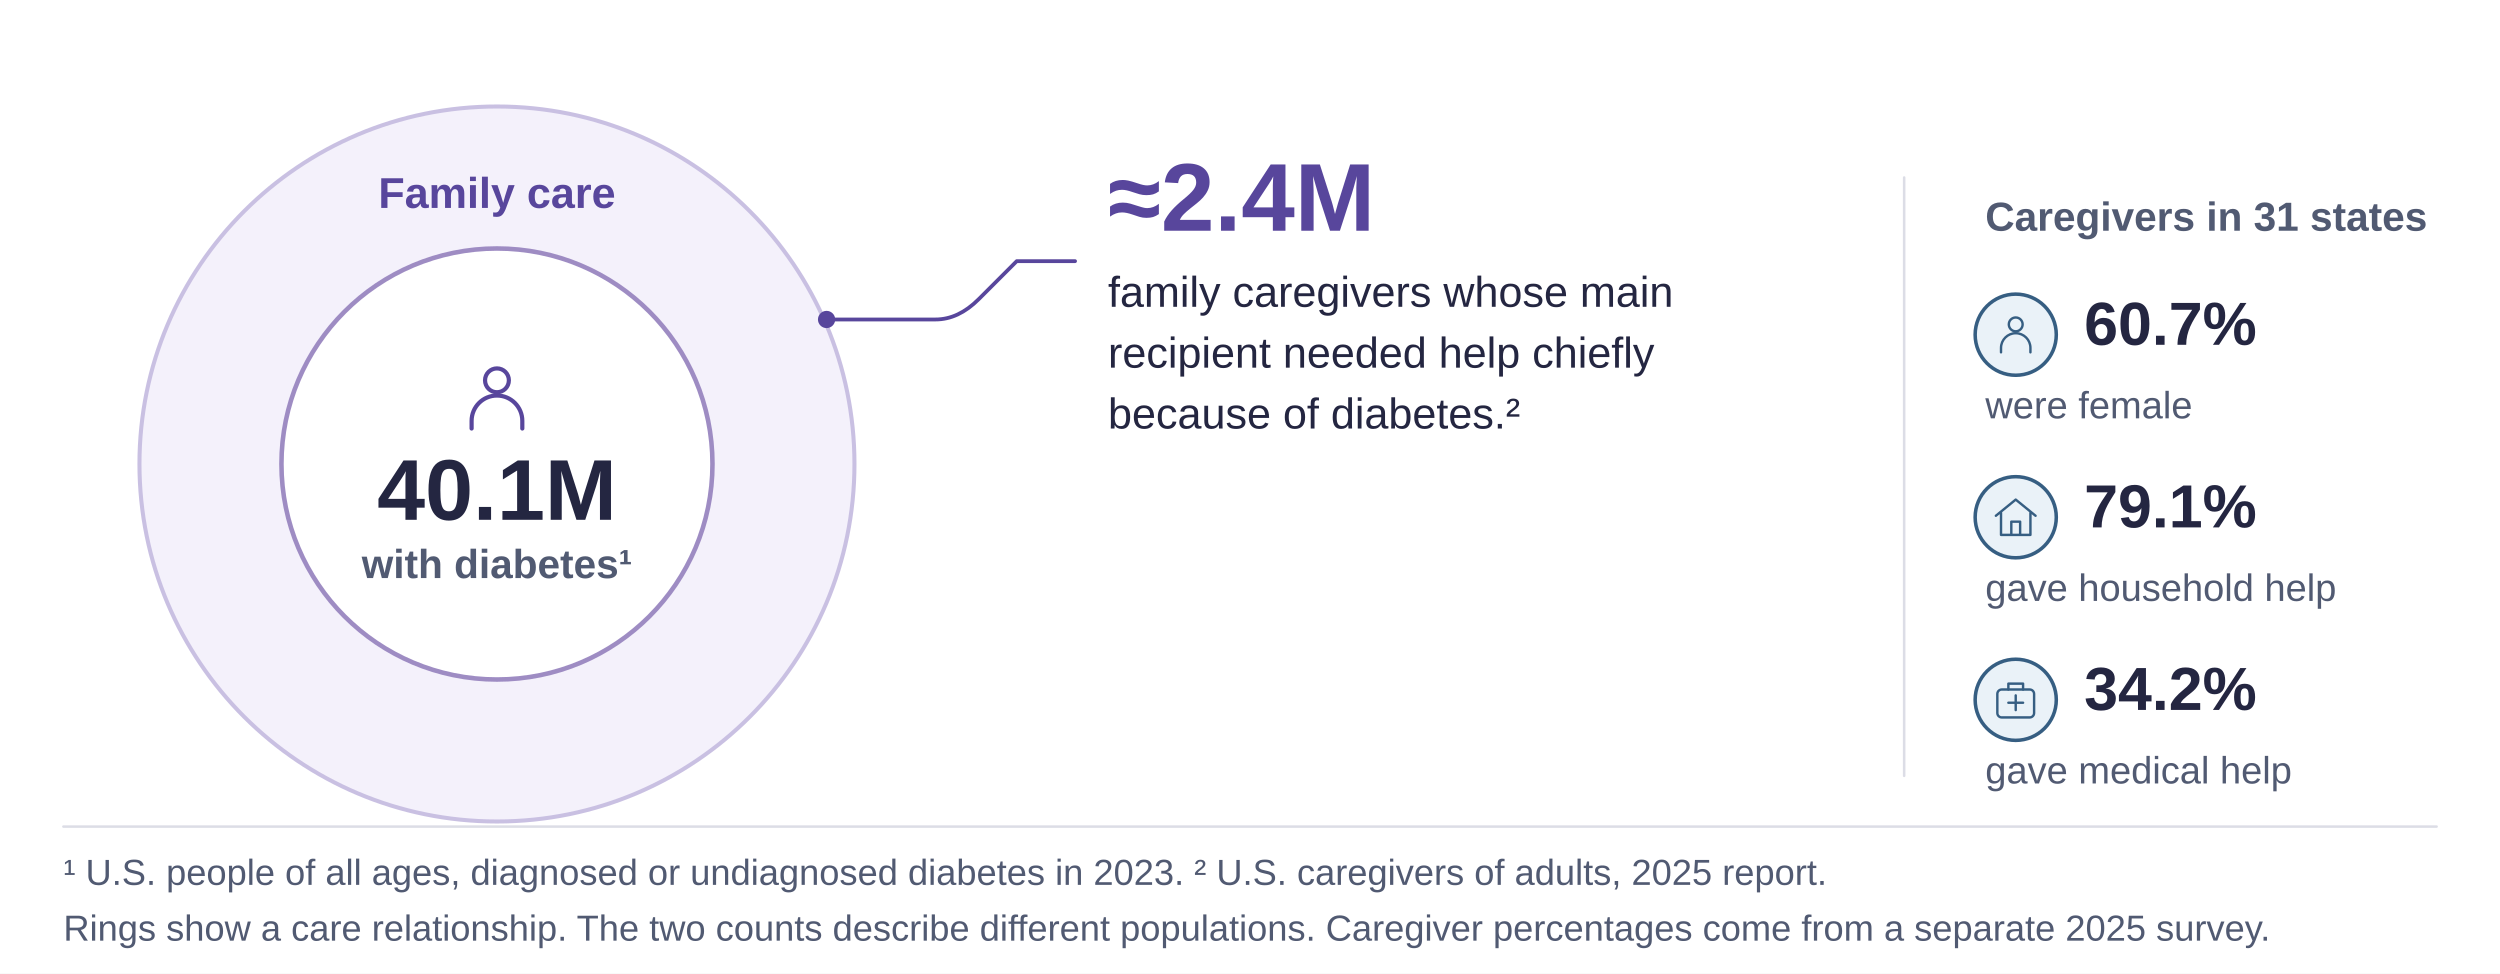
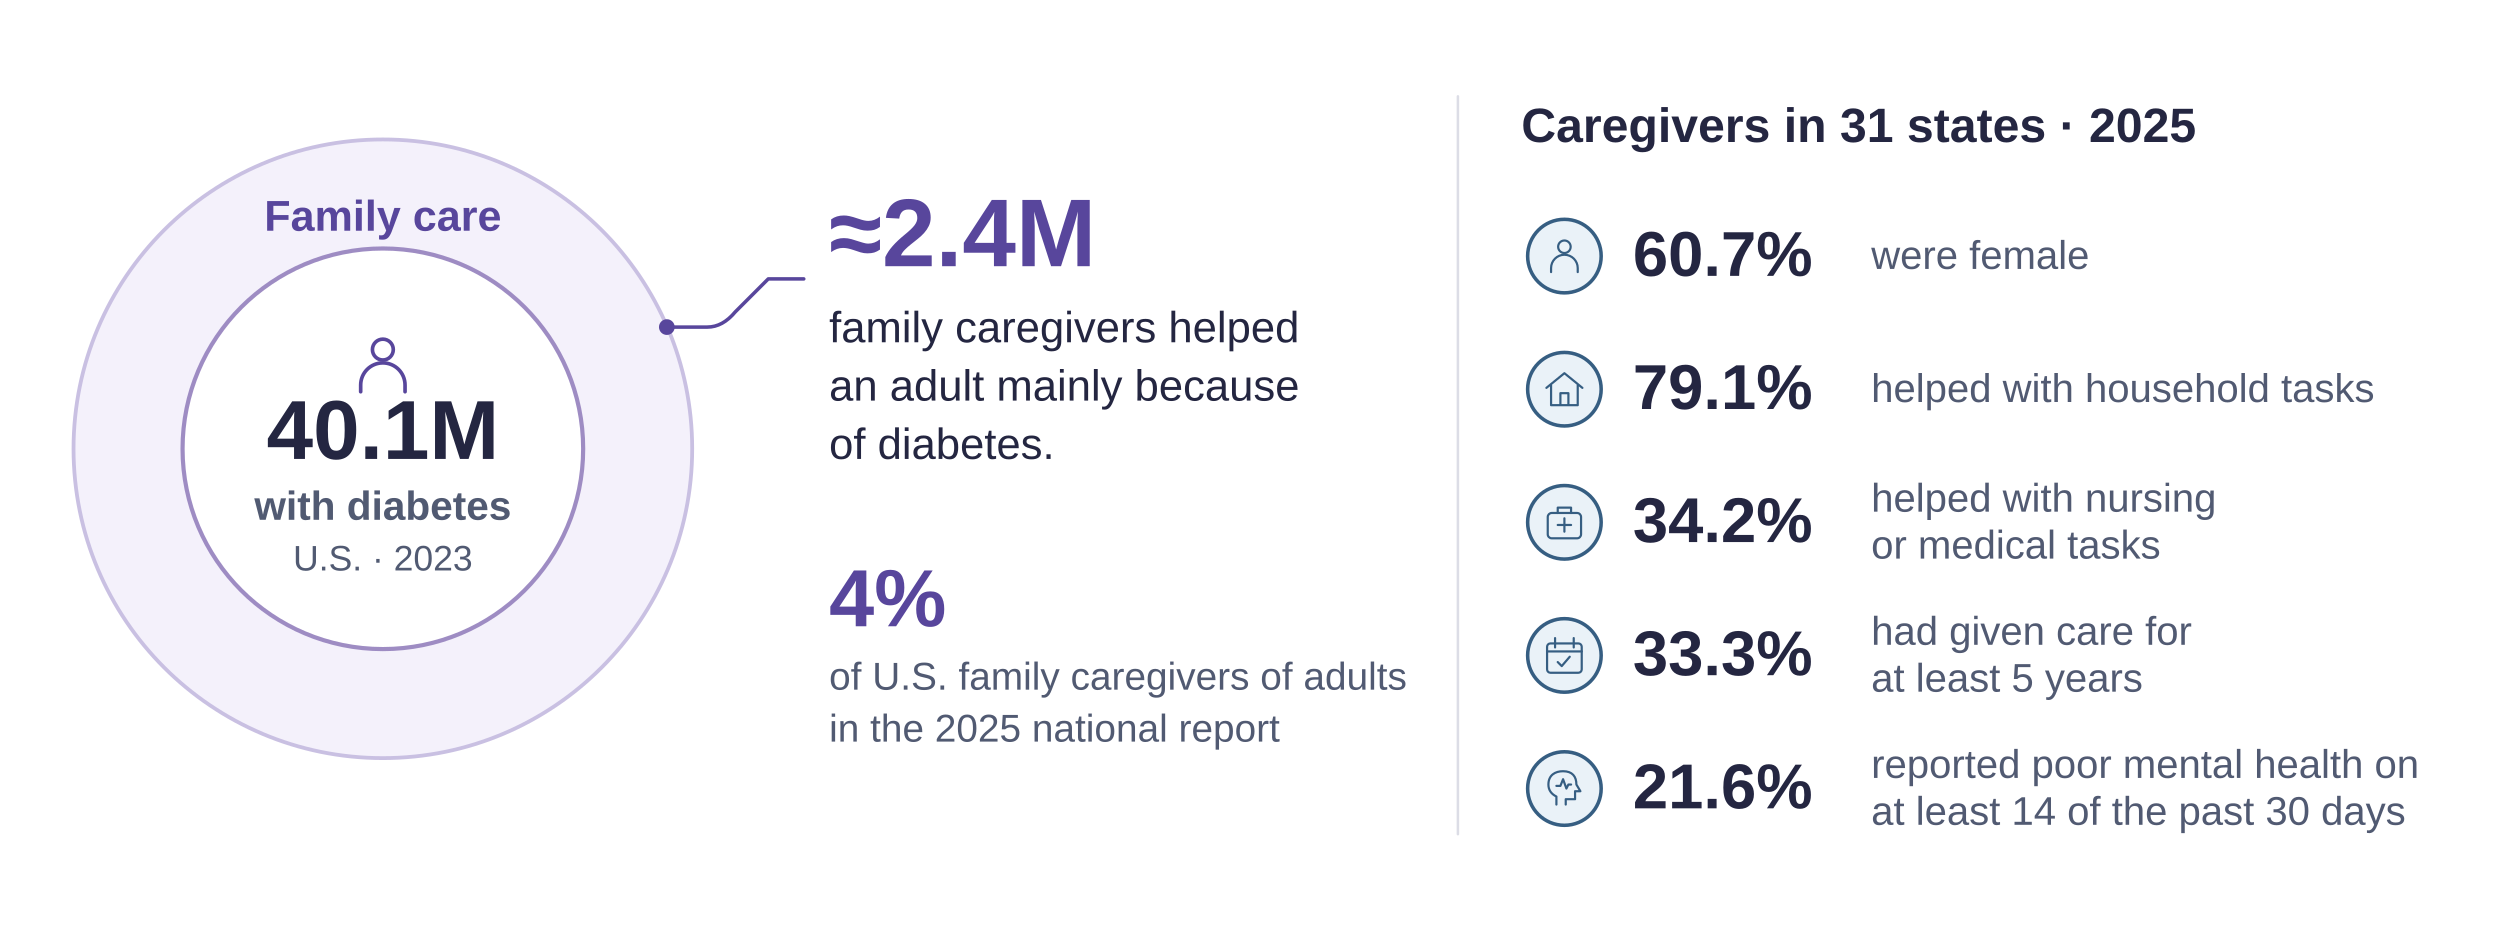
- <svg xmlns="http://www.w3.org/2000/svg" viewBox="0 0 986 384" width="986" height="384" role="img" aria-labelledby="fig-title fig-desc">
+ <svg xmlns="http://www.w3.org/2000/svg" viewBox="0 0 986 366" width="986" height="366" role="img" aria-labelledby="fig-title fig-desc">
  <defs>
    <style>text{font-family:Arial,'Liberation Sans',sans-serif;font-variant-numeric:tabular-nums}</style>
  </defs>
-   <rect width="986" height="384" fill="#ffffff" />
-   <circle cx="196" cy="183" r="141" fill="#f4f1fb" stroke="#c9c0e2" stroke-width="1.6" />
-   <circle cx="196" cy="183" r="85" fill="#ffffff" stroke="#9e8cc3" stroke-width="1.8" />
-   <g transform="translate(180 141) scale(1)" color="#58469c" stroke="#58469c" fill="none" stroke-width="1.65" stroke-linecap="round" stroke-linejoin="round">
+   <rect width="986" height="366" fill="#ffffff" />
+   <circle cx="151" cy="177" r="122" fill="#f4f1fb" stroke="#c9c0e2" stroke-width="1.5" />
+   <circle cx="151" cy="177" r="79" fill="#fff" stroke="#9e8cc3" stroke-width="1.65" />
+   <text x="151" y="91" font-size="17" font-weight="650" fill="#58469c" text-anchor="middle" id="label-1">Family care</text>
+   <g transform="translate(137 130) scale(0.875)" color="#58469c" stroke="#58469c" fill="none" stroke-width="1.65" stroke-linecap="round" stroke-linejoin="round">
    <circle cx="16" cy="9" r="4.7" />
    <path d="M6 28v-3a10 10 0 0 1 20 0v3" />
  </g>
-   <text x="196" y="205" font-size="34" font-weight="700" fill="#242641" text-anchor="middle">40.1M</text>
-   <text x="196" y="228" font-size="16" font-weight="550" fill="#515a72" text-anchor="middle">with diabetes¹</text>
-   <text x="196" y="82" font-size="17" font-weight="620" fill="#58469c" text-anchor="middle">Family care</text>
-   <circle cx="326" cy="126" r="3.4" fill="#58469c" stroke="none" stroke-width="1" />
-   <path d="M326 126 H369 Q378 126 386 118 L401 103 H424" fill="none" stroke="#58469c" stroke-width="1.5" stroke-linecap="round" stroke-linejoin="round" />
-   <text x="437" y="91" font-size="38" font-weight="700" fill="#58469c" text-anchor="start">≈2.4M</text>
-   <text x="437" y="121" font-size="17" font-weight="400" fill="#242641" text-anchor="start">family caregivers whose main</text>
-   <text x="437" y="145" font-size="17" font-weight="400" fill="#242641" text-anchor="start">recipient needed help chiefly</text>
-   <text x="437" y="169" font-size="17" font-weight="400" fill="#242641" text-anchor="start">because of diabetes.²</text>
-   <path d="M751 70 L751 306" fill="none" stroke="#dcdde6" stroke-width="1" stroke-linecap="round" stroke-linejoin="round" />
-   <text x="783" y="91" font-size="16" font-weight="600" fill="#515a72" text-anchor="start">Caregivers in 31 states</text>
-   <circle cx="795" cy="132" r="16" fill="#eaf2f8" stroke="#365e82" stroke-width="1.4" />
-   <g transform="translate(785.72 122.72) scale(0.58)" color="#365e82" stroke="#365e82" fill="none" stroke-width="1.65" stroke-linecap="round" stroke-linejoin="round">
+   <text x="151" y="181" font-size="33" font-weight="700" fill="#242641" text-anchor="middle" id="label-2">40.1M</text>
+   <text x="151" y="205" font-size="16" font-weight="550" fill="#515a72" text-anchor="middle" id="label-3">with diabetes</text>
+   <text x="151" y="225" font-size="14" font-weight="450" fill="#515a72" text-anchor="middle" id="label-4">U.S. · 2023</text>
+   <path d="M263 129 H279 Q285 129 290 123 L303 110 H317" fill="none" stroke="#58469c" stroke-width="1.4" stroke-linecap="round" stroke-linejoin="round" />
+   <circle cx="263" cy="129" r="3.1" fill="#58469c" stroke="none" stroke-width="1" />
+   <text x="327" y="105" font-size="38" font-weight="700" fill="#58469c" text-anchor="start" id="label-5">≈2.4M</text>
+   <text x="327" y="135" font-size="17.2" font-weight="480" fill="#242641" text-anchor="start" id="label-6">family caregivers helped</text>
+   <text x="327" y="158" font-size="17.2" font-weight="480" fill="#242641" text-anchor="start" id="label-7">an adult mainly because</text>
+   <text x="327" y="181" font-size="17.2" font-weight="480" fill="#242641" text-anchor="start" id="label-8">of diabetes.</text>
+   <text x="327" y="247" font-size="32" font-weight="700" fill="#58469c" text-anchor="start" id="label-9">4%</text>
+   <text x="327" y="272.0" font-size="15.3" font-weight="450" fill="#515a72" text-anchor="start" id="label-10">of U.S. family caregivers of adults</text>
+   <text x="327" y="292.5" font-size="15.3" font-weight="450" fill="#515a72" text-anchor="start" id="label-11">in the 2025 national report</text>
+   <path d="M575 38 L575 329" fill="none" stroke="#dcdde6" stroke-width="1" stroke-linecap="round" stroke-linejoin="round" />
+   <text x="600" y="56" font-size="19" font-weight="640" fill="#242641" text-anchor="start" id="label-12">Caregivers in 31 states · 2025</text>
+   <circle cx="617" cy="101.0" r="14.5" fill="#eaf2f8" stroke="#365e82" stroke-width="1.4" />
+   <g transform="translate(608.59 92.59) scale(0.5256)" color="#365e82" stroke="#365e82" fill="none" stroke-width="1.65" stroke-linecap="round" stroke-linejoin="round">
    <circle cx="16" cy="9" r="4.7" />
    <path d="M6 28v-3a10 10 0 0 1 20 0v3" />
  </g>
-   <text x="822" y="136" font-size="24" font-weight="700" fill="#242641" text-anchor="start">60.7%</text>
-   <text x="783" y="165" font-size="15" font-weight="450" fill="#515a72" text-anchor="start">were female</text>
-   <circle cx="795" cy="204" r="16" fill="#eaf2f8" stroke="#365e82" stroke-width="1.4" />
-   <g transform="translate(785.72 194.72) scale(0.58)" color="#365e82" stroke="#365e82" fill="none" stroke-width="1.65" stroke-linecap="round" stroke-linejoin="round">
+   <text x="644" y="108.8" font-size="25" font-weight="675" fill="#242641" text-anchor="start" id="label-13">60.7%</text>
+   <text x="738" y="106.056" font-size="15.8" font-weight="450" fill="#515a72" text-anchor="start" id="label-14">were female</text>
+   <circle cx="617" cy="153.5" r="14.5" fill="#eaf2f8" stroke="#365e82" stroke-width="1.4" />
+   <g transform="translate(608.59 145.09) scale(0.5256)" color="#365e82" stroke="#365e82" fill="none" stroke-width="1.65" stroke-linecap="round" stroke-linejoin="round">
    <path d="M2.5 15 16 4l13.5 11M6 13v15h20V13M13 28v-9h6v9" />
  </g>
-   <text x="822" y="208" font-size="24" font-weight="700" fill="#242641" text-anchor="start">79.1%</text>
-   <text x="783" y="237" font-size="15" font-weight="450" fill="#515a72" text-anchor="start">gave household help</text>
-   <circle cx="795" cy="276" r="16" fill="#eaf2f8" stroke="#365e82" stroke-width="1.4" />
-   <g transform="translate(785.72 266.72) scale(0.58)" color="#365e82" stroke="#365e82" fill="none" stroke-width="1.65" stroke-linecap="round" stroke-linejoin="round">
+   <text x="644" y="161.3" font-size="25" font-weight="675" fill="#242641" text-anchor="start" id="label-15">79.1%</text>
+   <text x="738" y="158.556" font-size="15.8" font-weight="450" fill="#515a72" text-anchor="start" id="label-16">helped with household tasks</text>
+   <circle cx="617" cy="206.0" r="14.5" fill="#eaf2f8" stroke="#365e82" stroke-width="1.4" />
+   <g transform="translate(608.59 197.59) scale(0.5256)" color="#365e82" stroke="#365e82" fill="none" stroke-width="1.65" stroke-linecap="round" stroke-linejoin="round">
    <rect x="3.5" y="9" width="25" height="19" rx="3" />
    <path d="M11 9V5h10v4M11 18h10m-5-5v10" />
  </g>
-   <text x="822" y="280" font-size="24" font-weight="700" fill="#242641" text-anchor="start">34.2%</text>
-   <text x="783" y="309" font-size="15" font-weight="450" fill="#515a72" text-anchor="start">gave medical help</text>
-   <path d="M25 326 L961 326" fill="none" stroke="#dcdde6" stroke-width="1" stroke-linecap="round" stroke-linejoin="round" />
-   <text x="25" y="349" font-size="14.3" font-weight="400" fill="#515a72" text-anchor="start">¹ U.S. people of all ages, diagnosed or undiagnosed diabetes in 2023.     ² U.S. caregivers of adults, 2025 report.</text>
-   <text x="25" y="371" font-size="14.3" font-weight="400" fill="#515a72" text-anchor="start">Rings show a care relationship. The two counts describe different populations. Caregiver percentages come from a separate 2025 survey.</text>
+   <text x="644" y="213.8" font-size="25" font-weight="675" fill="#242641" text-anchor="start" id="label-17">34.2%</text>
+   <text x="738" y="201.806" font-size="15.8" font-weight="450" fill="#515a72" text-anchor="start" id="label-18">helped with nursing</text>
+   <text x="738" y="220.306" font-size="15.8" font-weight="450" fill="#515a72" text-anchor="start" id="label-19">or medical tasks</text>
+   <circle cx="617" cy="258.5" r="14.5" fill="#eaf2f8" stroke="#365e82" stroke-width="1.4" />
+   <g transform="translate(608.59 250.09) scale(0.5256)" color="#365e82" stroke="#365e82" fill="none" stroke-width="1.65" stroke-linecap="round" stroke-linejoin="round">
+     <rect x="3" y="7" width="26" height="22" rx="2.5" />
+     <path d="M9 3v7m14-7v7M3 13h26m-18 8 3 3 6-7" />
+   </g>
+   <text x="644" y="266.3" font-size="25" font-weight="675" fill="#242641" text-anchor="start" id="label-20">33.3%</text>
+   <text x="738" y="254.306" font-size="15.8" font-weight="450" fill="#515a72" text-anchor="start" id="label-21">had given care for</text>
+   <text x="738" y="272.806" font-size="15.8" font-weight="450" fill="#515a72" text-anchor="start" id="label-22">at least 5 years</text>
+   <circle cx="617" cy="311.0" r="14.5" fill="#eaf2f8" stroke="#365e82" stroke-width="1.4" />
+   <g transform="translate(608.59 302.59) scale(0.5256)" color="#365e82" stroke="#365e82" fill="none" stroke-width="1.65" stroke-linecap="round" stroke-linejoin="round">
+     <path d="M10 28v-6c-4-2-6-5-6-9C4 6 9 3 15 3c7 0 10 4 10 10l3 5h-4v6h-7v4" />
+     <path d="M10 14h3l2-5 2.5 7 1.5-3H21" />
+   </g>
+   <text x="644" y="318.8" font-size="25" font-weight="675" fill="#242641" text-anchor="start" id="label-23">21.6%</text>
+   <text x="738" y="306.806" font-size="15.8" font-weight="450" fill="#515a72" text-anchor="start" id="label-24">reported poor mental health on</text>
+   <text x="738" y="325.306" font-size="15.8" font-weight="450" fill="#515a72" text-anchor="start" id="label-25">at least 14 of the past 30 days</text>
</svg>
